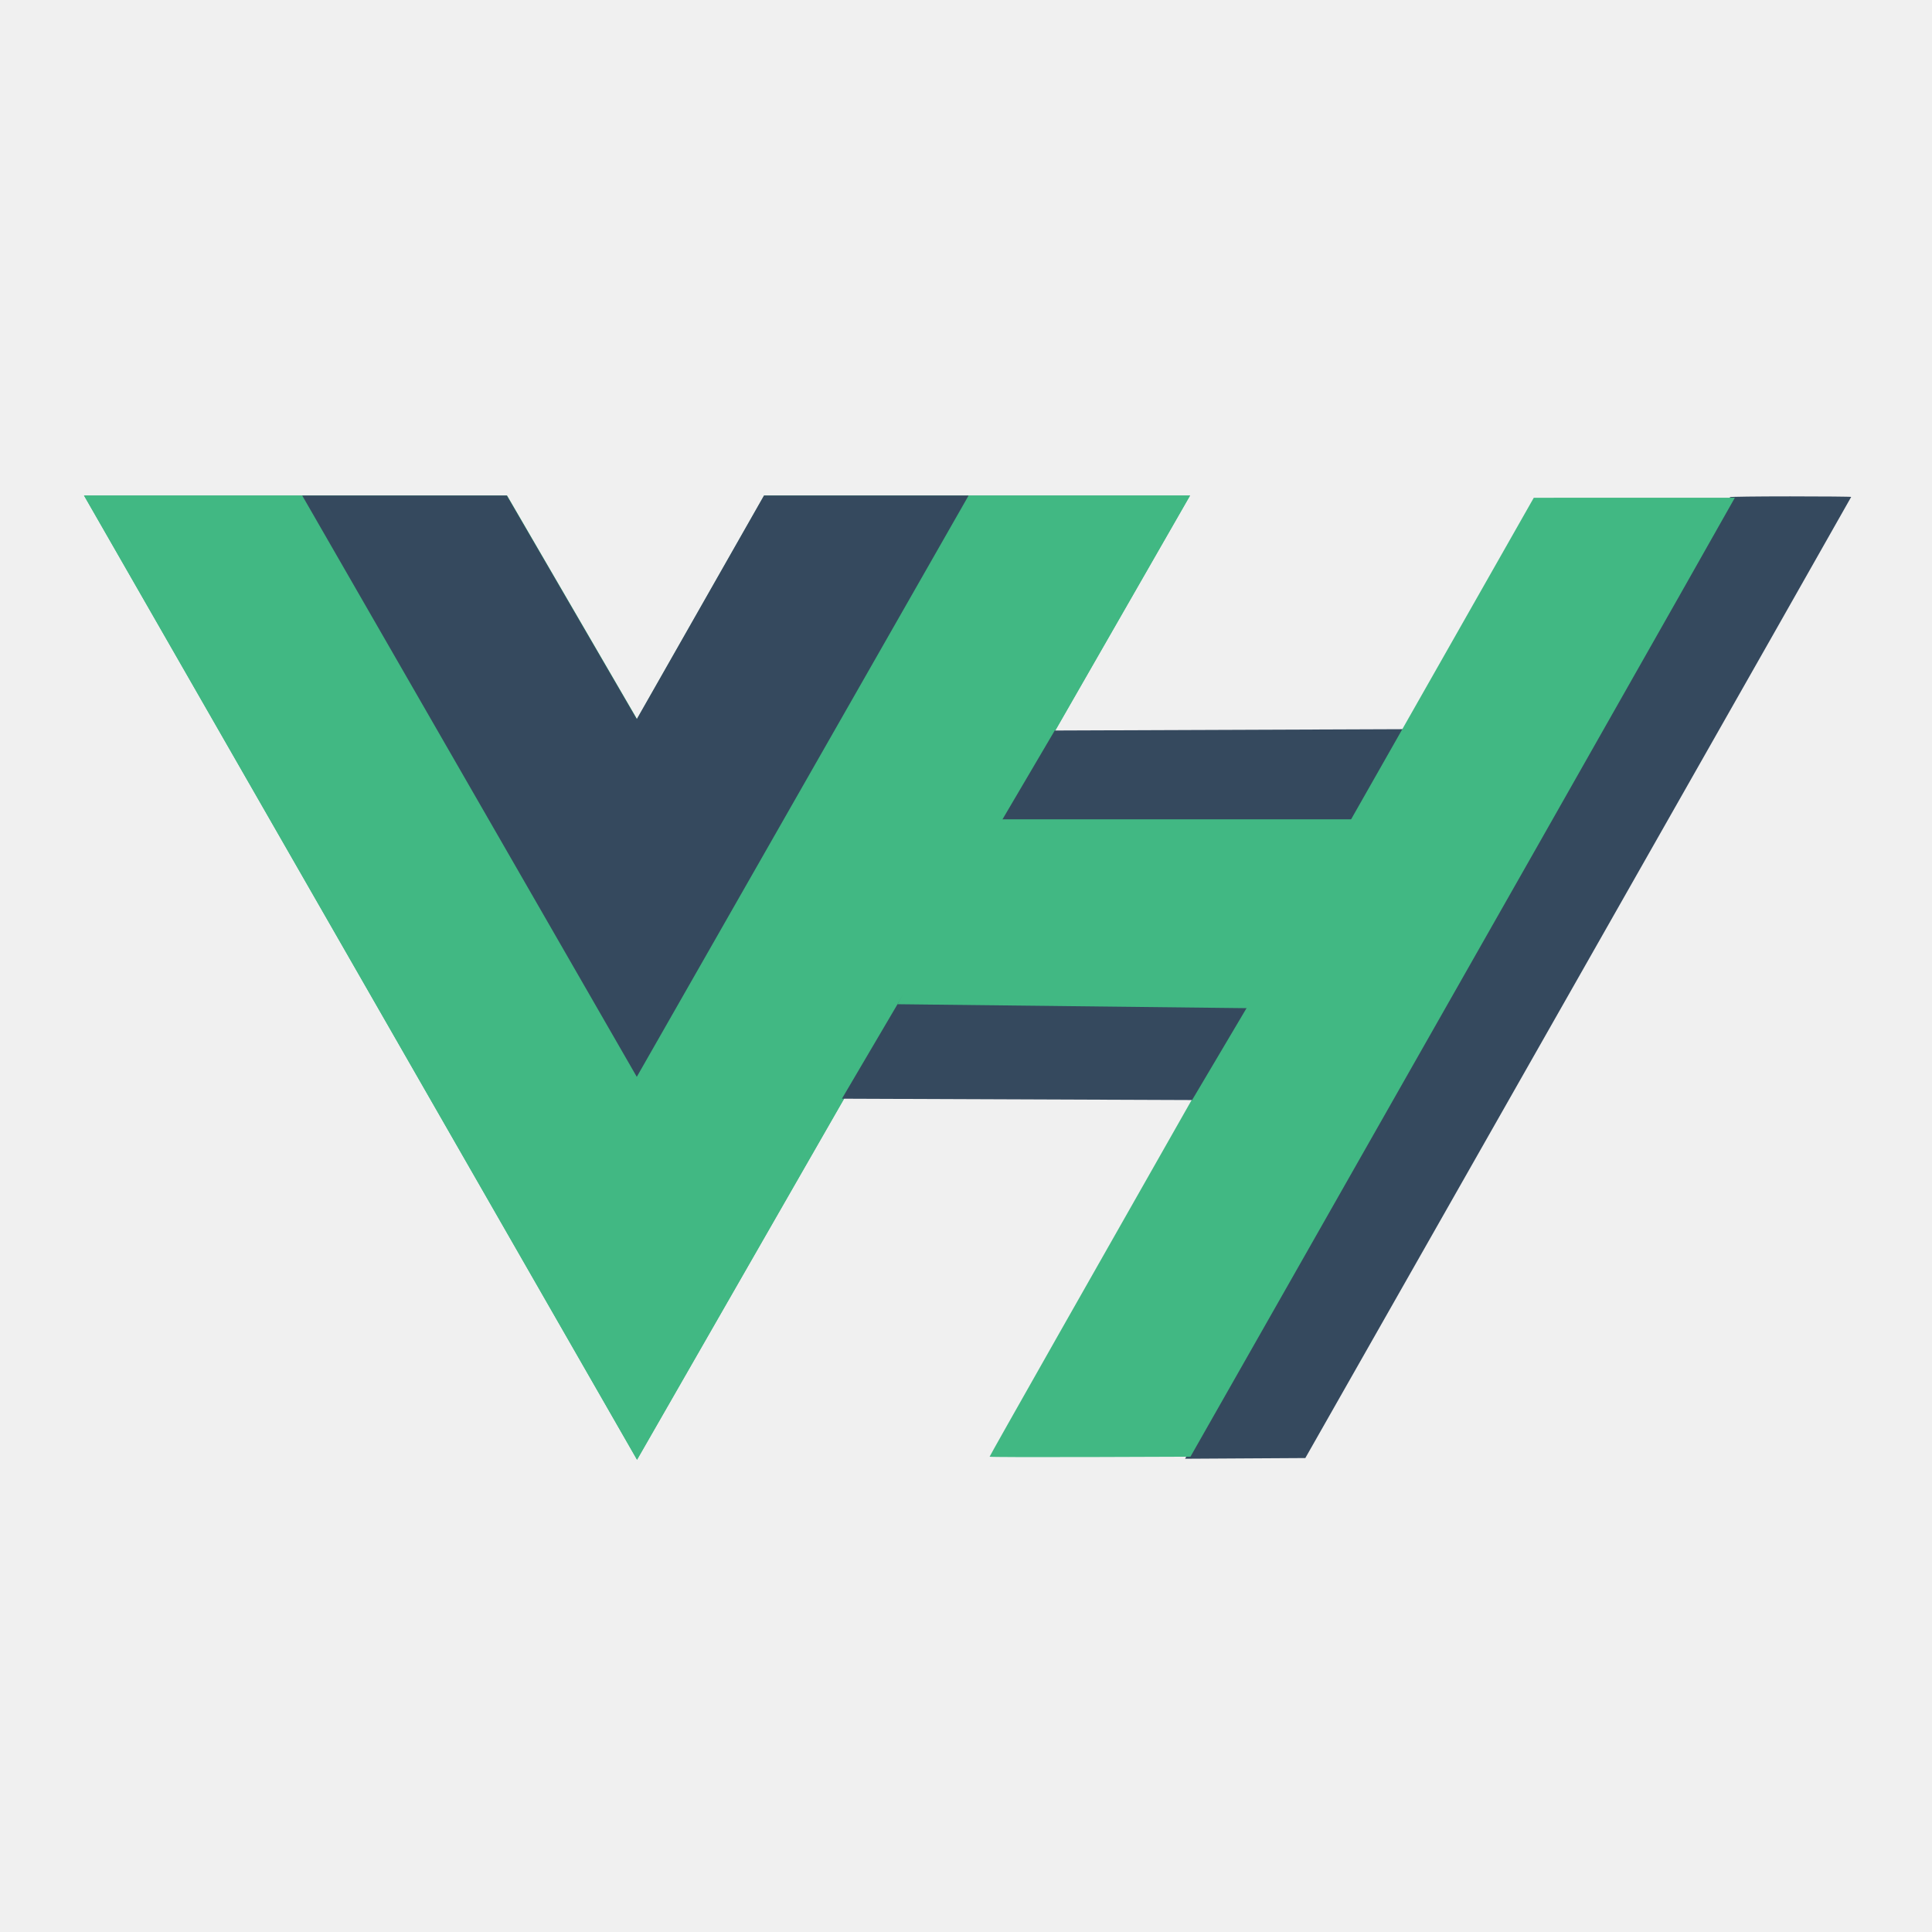
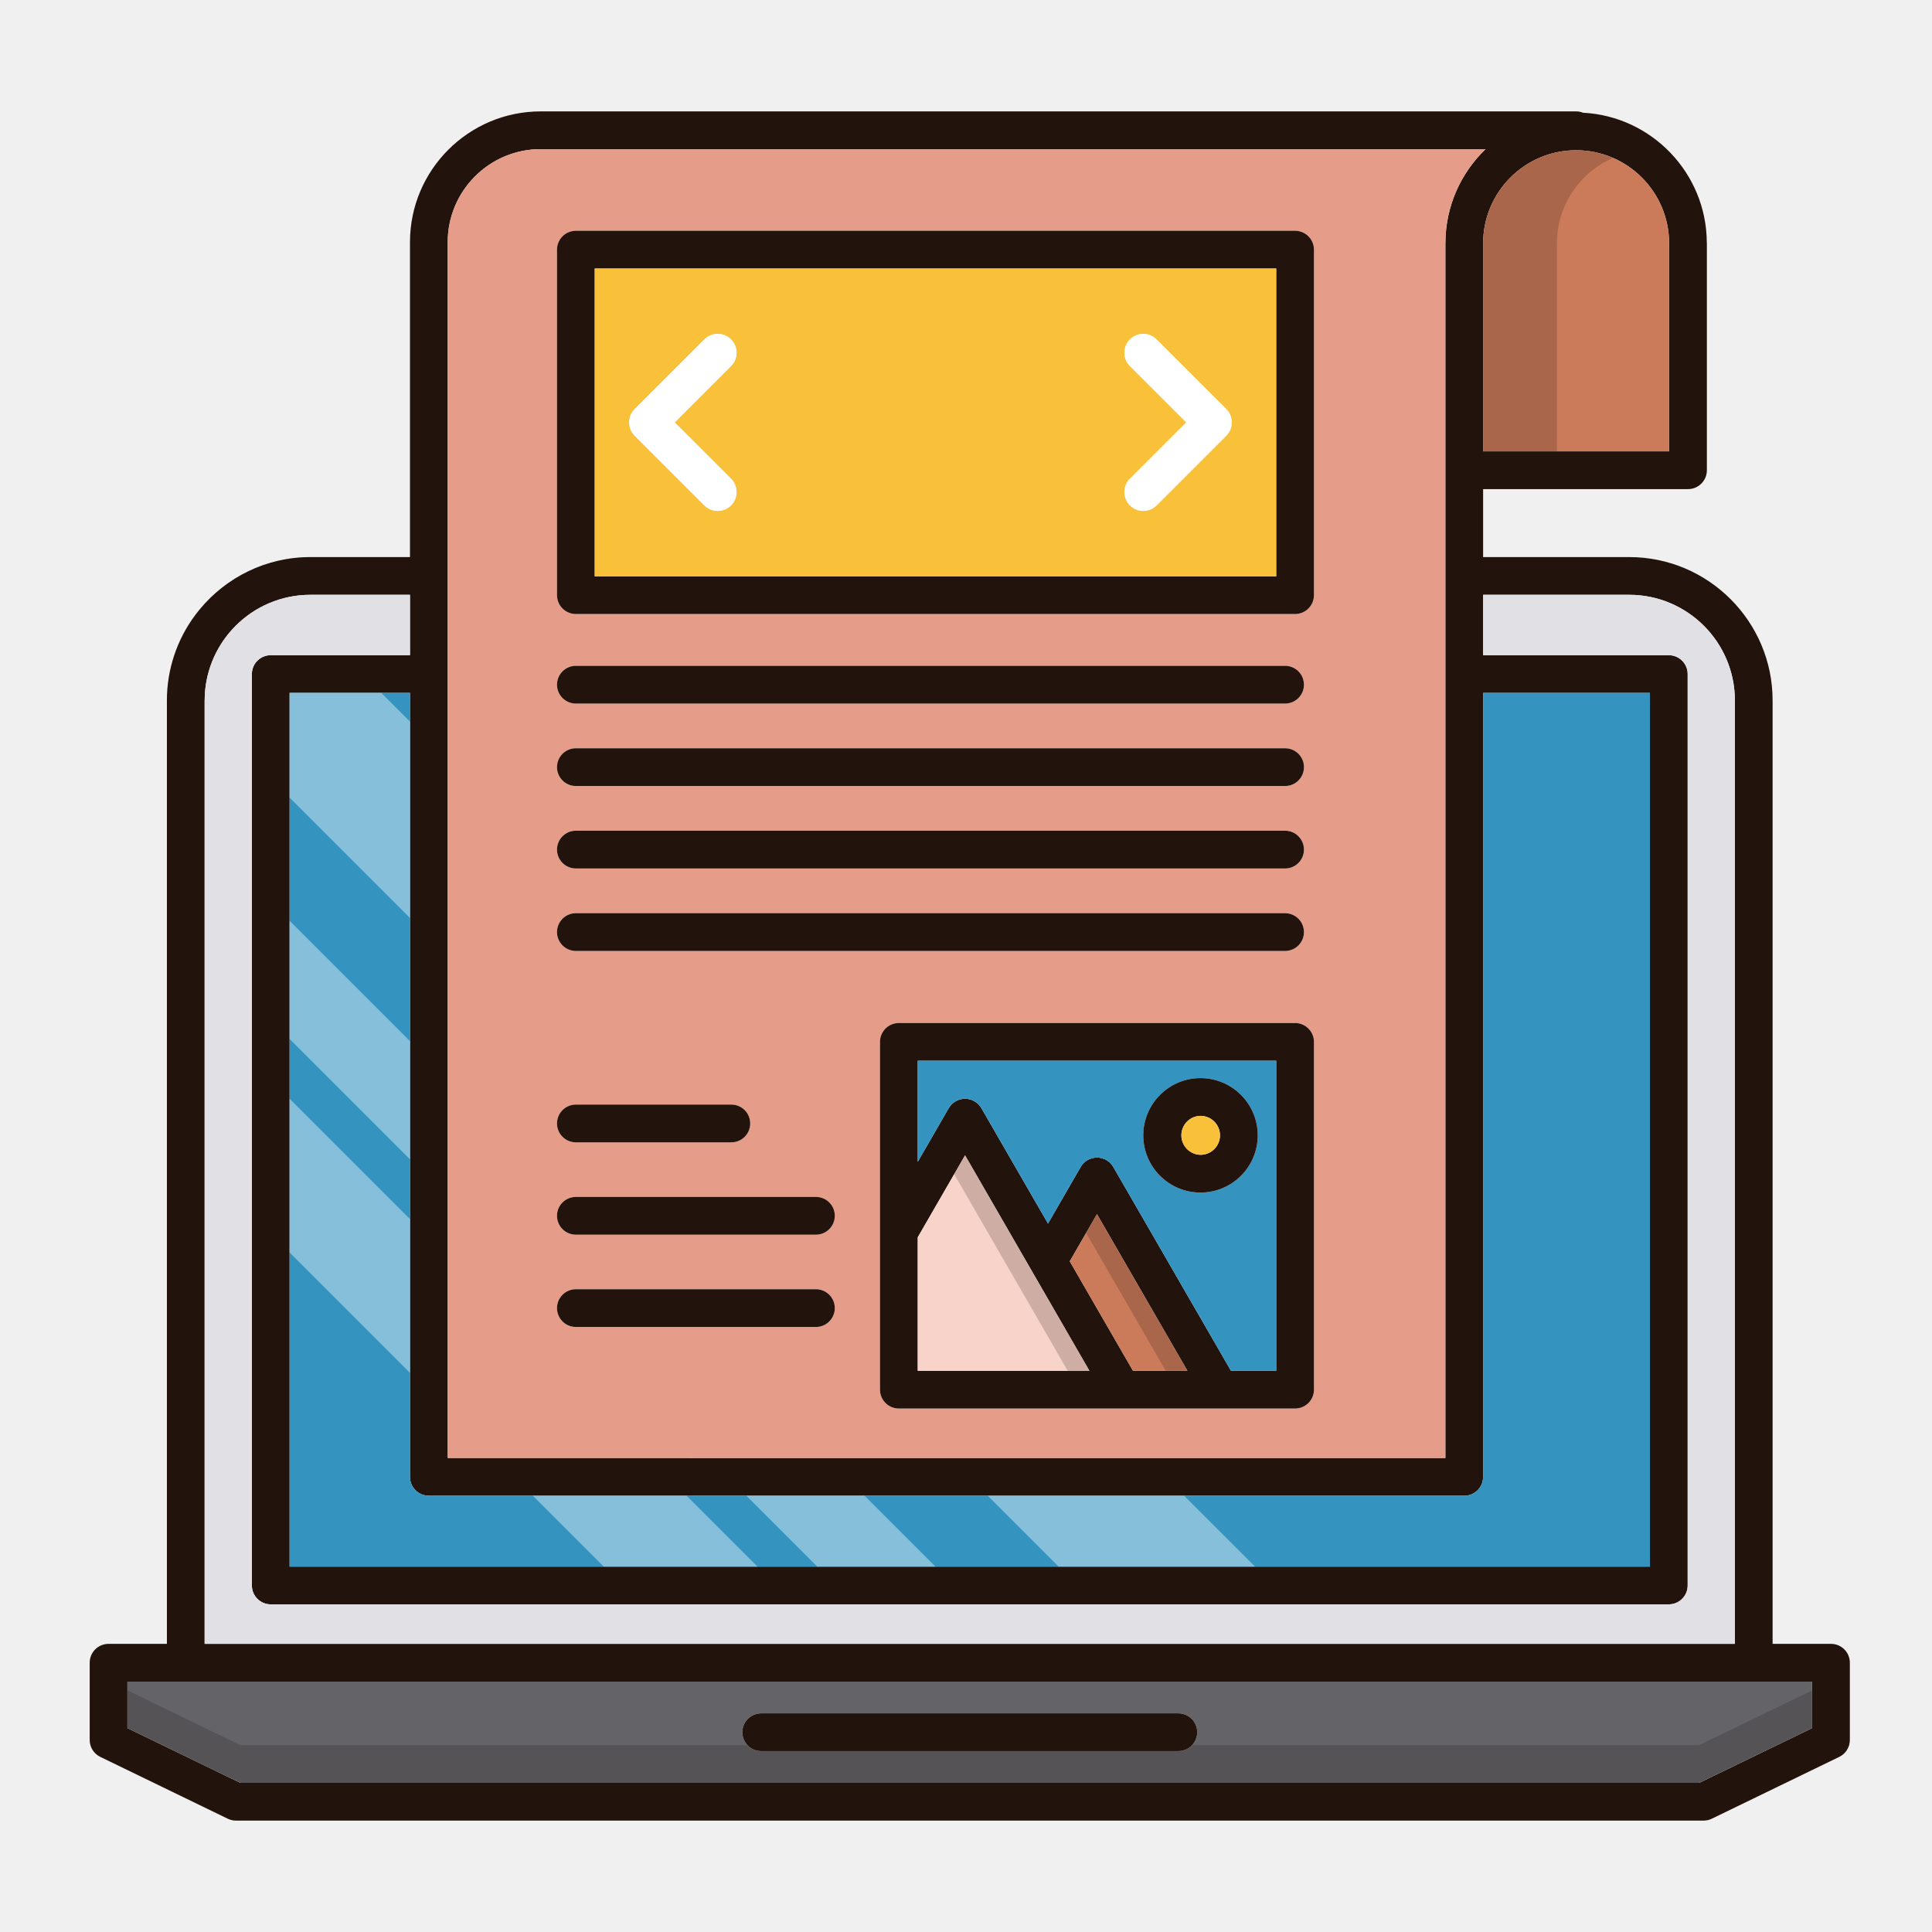
- <svg xmlns="http://www.w3.org/2000/svg" width="1200" height="1200" class="icon" viewBox="0 0 3280.944 2800">
-   <path fill="#41b883" d="M1645.332 601.004h375.675L1081.82 2238.478 142.636 601.004h718.477l220.708 379.704 216.013-379.704z" />
-   <path fill="#41b883" d="M142.636 601.004l939.185 1637.474 939.186-1637.474h-375.675l-563.51 982.484-568.208-982.484z" />
-   <path fill="#35495e" d="M513.188 601.004l568.207 987.23 563.511-987.23h-347.498l-216.013 379.704-220.708-379.704zM1607.792 1311.83l594.678 2.293 187.353-316.325-598.662 2.292zM2198.506 1909.57C2867.436 732.7 2939.502 605.426 2937.874 603.78c-.715-.723 45.303-1.314 102.262-1.314s103.562.428 103.562.951c0 .523-208.57 367.978-463.491 816.567L2216.715 2235.6l-102.1.596-102.102.596z" />
-   <path fill="#41b883" d="M1680.563 2233.328c0-1.34 168.208-298.145 440.375-777.048a4135645.775 4135645.775 0 00337.619-594.19l146.13-257.25 170.746-.04 170.747-.04-5.536 9.741c-3.044 5.358-43.727 77.302-90.407 159.875-85.356 150.992-337.562 595.163-656.602 1156.373l-172 302.559-170.536.588c-93.795.322-170.536.069-170.536-.567z" />
-   <path fill="#35495e" d="M1429.783 1625.351l594.679 2.292 187.353-316.324-598.662 2.292z" />
-   <path fill="#41b883" d="M1524.207 1464.903l608.285 6.877 173.746-320.909h-619.072z" />
+ <svg xmlns="http://www.w3.org/2000/svg" t="1673232088946" class="icon" viewBox="0 0 1024 1024" version="1.1" p-id="3417" width="200" height="200">
+   <path d="M970.46 871.28h-30.94V371.26c0-41.9-34.1-76-76-76h-77.44v-36.02h108.6c5.52 0 10-4.48 10-10V128.92c0-0.1-0.02-0.2-0.04-0.3-0.14-36.86-29.22-67.02-65.66-68.88a9.78 9.78 0 0 0-3.6-0.7h-548.8c-38.2 0-69.28 31.08-69.28 69.28v166.94H164.48c-11.8 0-22.96 2.7-32.92 7.52-9.96 4.8-18.72 11.74-25.7 20.18-0.66 0.8-1.3 1.62-1.94 2.44-0.1 0.14-0.22 0.28-0.32 0.42a75.574 75.574 0 0 0-15.14 45.46v500H57.54c-5.52 0-10 4.46-10 10v40.94c0 3.82 2.18 7.32 5.64 8.98l67.54 32.76c1.36 0.66 2.86 1 4.36 1h777.84c1.5 0 3-0.34 4.36-1l67.54-32.76a9.954 9.954 0 0 0 5.64-8.98v-40.94c0-5.54-4.48-10-10-10zM835.38 79.64c27.16 0 49.28 22.1 49.28 49.28 0 0.08 0.02 0.16 0.02 0.24v110.08h-98.6V129.02c0-0.04 0.02-0.06 0.02-0.1 0-27.18 22.1-49.28 49.28-49.28zM237.3 128.32c0-27.16 22.1-49.28 49.28-49.28h500.8c-13.08 12.58-21.24 30.22-21.28 49.76 0 0.04-0.02 0.08-0.02 0.12v643.86l-528.78-0.02V128.32z m-10 664.44l548.78 0.02c2.66 0 5.2-1.06 7.08-2.92 1.88-1.88 2.92-4.42 2.92-7.08V367.26h88.42v463.08H153.5V367.26h63.8v415.5c0 5.54 4.48 10 10 10zM108.46 371.3c0-0.02 0.02-0.02 0.02-0.04 0-14.46 5.52-27.68 14.56-37.62 0.06-0.06 0.12-0.12 0.16-0.18 0.56-0.6 1.12-1.2 1.7-1.78 10.14-10.14 24.14-16.42 39.58-16.42h52.82v32h-73.8c-5.52 0-10 4.48-10 10v483.08c0 5.52 4.48 10 10 10h741c5.52 0 10-4.48 10-10V357.26c0-5.52-4.48-10-10-10h-98.42v-32h77.44c30.88 0 56 25.12 56 56v500.02H108.46V371.3z m852 544.64l-59.84 29.02H127.38l-59.84-29.02v-24.66h892.92v24.66z" fill="#23130D" p-id="3418" />
+   <path d="M67.54 891.28v24.66l59.84 29.02h773.24l59.84-29.02v-24.66H67.54z m557 36.84H403.46c-5.52 0-10-4.48-10-10s4.48-10 10-10h221.08c5.52 0 10 4.48 10 10s-4.48 10-10 10z" fill="#636368" p-id="3419" />
+   <path d="M900.62 924.96h-268.8c-1.82 1.94-4.4 3.16-7.28 3.16H403.46c-2.88 0-5.46-1.22-7.28-3.16H127.38l-59.84-29.02v20l59.84 29.02h773.24l59.84-29.02v-20l-59.84 29.02z" fill="#23130D" opacity=".2" p-id="3420" />
+   <path d="M884.68 129.16v110.08h-98.6V129.02c0-0.04 0.02-0.06 0.02-0.1 0-27.18 22.1-49.28 49.28-49.28 27.16 0 49.28 22.1 49.28 49.28 0 0.08 0.02 0.16 0.02 0.24z" fill="#CC7B5A" p-id="3421" />
+   <path d="M854.94 83.7c-17.48 7.58-29.72 25-29.72 45.22 0 0.04-0.02 0.06-0.02 0.1v110.22h-39.12V129.02c0-0.04 0.02-0.06 0.02-0.1 0-27.18 22.1-49.28 49.28-49.28 6.94 0 13.56 1.44 19.56 4.06z" fill="#23130D" opacity=".2" p-id="3422" />
+   <path d="M919.52 371.26v500.02H108.46V371.3c0-0.02 0.02-0.02 0.02-0.04 0-14.46 5.52-27.68 14.56-37.62 0.06-0.06 0.12-0.12 0.16-0.18 0.56-0.6 1.12-1.2 1.7-1.78 10.14-10.14 24.14-16.42 39.58-16.42h52.82v32h-73.8c-5.52 0-10 4.48-10 10v483.08c0 5.52 4.48 10 10 10h741c5.52 0 10-4.48 10-10V357.26c0-5.52-4.48-10-10-10h-98.42v-32h77.44c30.88 0 56 25.12 56 56z" fill="#E1E1E5" p-id="3423" />
+   <path d="M874.5 367.26v463.08H153.5V367.26h63.8v415.5c0 5.54 4.48 10 10 10h230.92l65.28 0.02h252.58c2.66 0 5.2-1.06 7.08-2.92 1.88-1.88 2.92-4.42 2.92-7.08V367.26h88.42z" fill="#3594BF" p-id="3424" />
+   <path d="M286.58 79.04c-27.18 0-49.28 22.12-49.28 49.28v644.44l528.78 0.02V128.92c0-0.04 0.02-0.08 0.02-0.12 0.04-19.54 8.2-37.18 21.28-49.76h-500.8z m18.64 317.56h375.9c5.52 0 10 4.48 10 10s-4.48 10-10 10H305.22c-5.52 0-10-4.48-10-10s4.48-10 10-10z m-10-33.7c0-5.52 4.48-10 10-10h375.9c5.52 0 10 4.48 10 10s-4.48 10-10 10H305.22c-5.52 0-10-4.48-10-10z m10 77.4h375.9c5.52 0 10 4.48 10 10 0 5.54-4.48 10-10 10H305.22c-5.52 0-10-4.46-10-10 0-5.52 4.48-10 10-10z m0 43.72h375.9c5.52 0 10 4.48 10 10s-4.48 10-10 10H305.22c-5.52 0-10-4.48-10-10s4.48-10 10-10z m0 101.44h82.4c5.54 0 10 4.46 10 10 0 5.52-4.46 10-10 10h-82.4c-5.52 0-10-4.48-10-10 0-5.54 4.48-10 10-10z m127.24 117.86h-127.24c-5.52 0-10-4.48-10-10s4.48-10 10-10h127.24c5.52 0 10 4.48 10 10s-4.48 10-10 10z m0-48.92h-127.24c-5.52 0-10-4.48-10-10 0-5.54 4.48-10 10-10h127.24c5.52 0 10 4.46 10 10 0 5.52-4.48 10-10 10z m263.96 82.14c0 5.52-4.48 10-10 10h-210c-2.78 0-5.26-1.12-7.08-2.92-1.8-1.82-2.92-4.3-2.92-7.08v-184.32c0-5.52 4.46-10 10-10h210c5.52 0 10 4.48 10 10v184.32z m0-421.1c0 5.52-4.48 10-10 10h-381.2c-5.52 0-10-4.48-10-10V132.32c0-5.52 4.48-10 10-10h381.2c5.52 0 10 4.48 10 10v183.12z" fill="#E59D89" p-id="3425" />
+   <path d="M634.54 918.12c0 5.52-4.48 10-10 10H403.46c-5.52 0-10-4.48-10-10s4.48-10 10-10h221.08c5.52 0 10 4.48 10 10zM686.42 542.22h-210c-5.54 0-10 4.48-10 10v184.32c0 2.78 1.12 5.26 2.92 7.08 1.82 1.8 4.3 2.92 7.08 2.92h210c5.52 0 10-4.48 10-10v-184.32c0-5.52-4.48-10-10-10z m-200 184.32V655.8l25.08-43.44 65.9 114.18h-90.98z m114.08 0l-33.5-58.02 14.42-24.98 47.92 83h-28.84z m75.92 0h-23.98l-62.36-108a9.97 9.97 0 0 0-8.66-5c-3.58 0-6.88 1.9-8.66 5l-17.3 29.98-35.3-61.16a10.02 10.02 0 0 0-8.66-5c-3.58 0-6.88 1.9-8.66 5l-16.42 28.44v-53.58h190v164.32z" fill="#23130D" p-id="3426" />
+   <path d="M629.34 726.54h-28.84l-33.5-58.02 14.42-24.98z" fill="#CC7B5A" p-id="3427" />
+   <path d="M577.4 726.54h-90.98V655.8l25.08-43.44z" fill="#F8D3C9" p-id="3428" />
+   <path d="M629.34 726.54h-11.5l-42.16-73.04 5.74-9.96zM577.4 726.54h-11.5l-60.16-104.22 5.76-9.96z" fill="#23130D" opacity=".2" p-id="3429" />
+   <path d="M486.42 562.22v53.58l16.42-28.44c1.78-3.1 5.08-5 8.66-5 3.56 0 6.86 1.9 8.66 5l35.3 61.16 17.3-29.98c1.78-3.1 5.08-5 8.66-5s6.88 1.9 8.66 5l62.36 108h23.98v-164.32h-190z m149.86 69.86c-16.72 0-30.32-13.6-30.32-30.32 0-16.74 13.6-30.34 30.32-30.34 16.74 0 30.34 13.6 30.34 30.34 0 16.72-13.6 30.32-30.34 30.32z" fill="#3594BF" p-id="3430" />
+   <path d="M636.28 571.42c-16.72 0-30.32 13.6-30.32 30.34 0 16.72 13.6 30.32 30.32 30.32 16.74 0 30.34-13.6 30.34-30.32 0-16.74-13.6-30.34-30.34-30.34z m0 40.66a10.332 10.332 0 0 1 0-20.66c5.7 0 10.34 4.64 10.34 10.34 0 5.68-4.64 10.32-10.34 10.32z" fill="#23130D" p-id="3431" />
+   <path d="M646.62 601.76c0 5.68-4.64 10.32-10.34 10.32a10.332 10.332 0 0 1 0-20.66c5.7 0 10.34 4.64 10.34 10.34z" fill="#F9C139" p-id="3432" />
+   <path d="M691.12 362.9c0 5.52-4.48 10-10 10H305.22c-5.52 0-10-4.48-10-10s4.48-10 10-10h375.9c5.52 0 10 4.48 10 10zM691.12 406.6c0 5.52-4.48 10-10 10H305.22c-5.52 0-10-4.48-10-10s4.48-10 10-10h375.9c5.52 0 10 4.48 10 10zM691.12 450.3c0 5.54-4.48 10-10 10H305.22c-5.52 0-10-4.46-10-10 0-5.52 4.48-10 10-10h375.9c5.52 0 10 4.48 10 10zM691.12 494.02c0 5.52-4.48 10-10 10H305.22c-5.52 0-10-4.48-10-10s4.48-10 10-10h375.9c5.52 0 10 4.48 10 10zM397.62 595.46c0 5.52-4.46 10-10 10h-82.4c-5.52 0-10-4.48-10-10 0-5.54 4.48-10 10-10h82.4c5.54 0 10 4.46 10 10zM442.46 644.4c0 5.52-4.48 10-10 10h-127.24c-5.52 0-10-4.48-10-10 0-5.54 4.48-10 10-10h127.24c5.52 0 10 4.46 10 10zM442.46 693.32c0 5.52-4.48 10-10 10h-127.24c-5.52 0-10-4.48-10-10s4.48-10 10-10h127.24c5.52 0 10 4.48 10 10zM686.42 122.32h-381.2c-5.52 0-10 4.48-10 10v183.12c0 5.52 4.48 10 10 10h381.2c5.52 0 10-4.48 10-10V132.32c0-5.52-4.48-10-10-10z m-10 183.12h-361.2V142.32h361.2v163.12z" fill="#23130D" p-id="3433" />
+   <path d="M315.22 142.32v163.12h361.2V142.32h-361.2z m72.24 111.4a10.032 10.032 0 0 1 0 14.16c-1.96 1.94-4.52 2.92-7.08 2.92-2.54 0-5.1-0.98-7.06-2.92l-36.92-36.92a10.032 10.032 0 0 1 0-14.16l36.92-36.9a9.97 9.97 0 0 1 14.14 0 10.006 10.006 0 0 1 0 14.14l-29.84 29.84 29.84 29.84z m262.48-22.76l-36.92 36.92c-1.96 1.94-4.52 2.92-7.08 2.92-2.54 0-5.1-0.98-7.06-2.92a10.032 10.032 0 0 1 0-14.16l29.84-29.84-29.84-29.84a10.006 10.006 0 0 1 0-14.14 9.97 9.97 0 0 1 14.14 0l36.92 36.9c1.88 1.88 2.92 4.42 2.92 7.08s-1.04 5.2-2.92 7.08z" fill="#F9C139" p-id="3434" />
+   <path d="M652.86 223.88c0 2.66-1.04 5.2-2.92 7.08l-36.92 36.92c-1.96 1.94-4.52 2.92-7.08 2.92-2.54 0-5.1-0.98-7.06-2.92a10.032 10.032 0 0 1 0-14.16l29.84-29.84-29.84-29.84a10.006 10.006 0 0 1 0-14.14 9.97 9.97 0 0 1 14.14 0l36.92 36.9c1.88 1.88 2.92 4.42 2.92 7.08zM387.46 253.72a10.032 10.032 0 0 1 0 14.16c-1.96 1.94-4.52 2.92-7.08 2.92-2.54 0-5.1-0.98-7.06-2.92l-36.92-36.92a10.032 10.032 0 0 1 0-14.16l36.92-36.9a9.97 9.97 0 0 1 14.14 0 10.006 10.006 0 0 1 0 14.14l-29.84 29.84 29.84 29.84z" fill="#FFFFFF" p-id="3435" />
+   <path d="M217.3 646.16v81.48l-63.8-63.8v-81.48zM401.48 830.34H320l-37.58-37.58h81.48zM217.3 551.84v62.64l-63.8-63.8v-62.64zM495.8 830.34h-62.62l-37.58-37.58h62.62zM217.3 382.44v104.12l-63.8-63.8v-55.5h48.62zM665.2 830.34h-104.14l-37.56-37.56h104.14z" fill="#FFFFFF" opacity=".4" p-id="3436" />
</svg>
